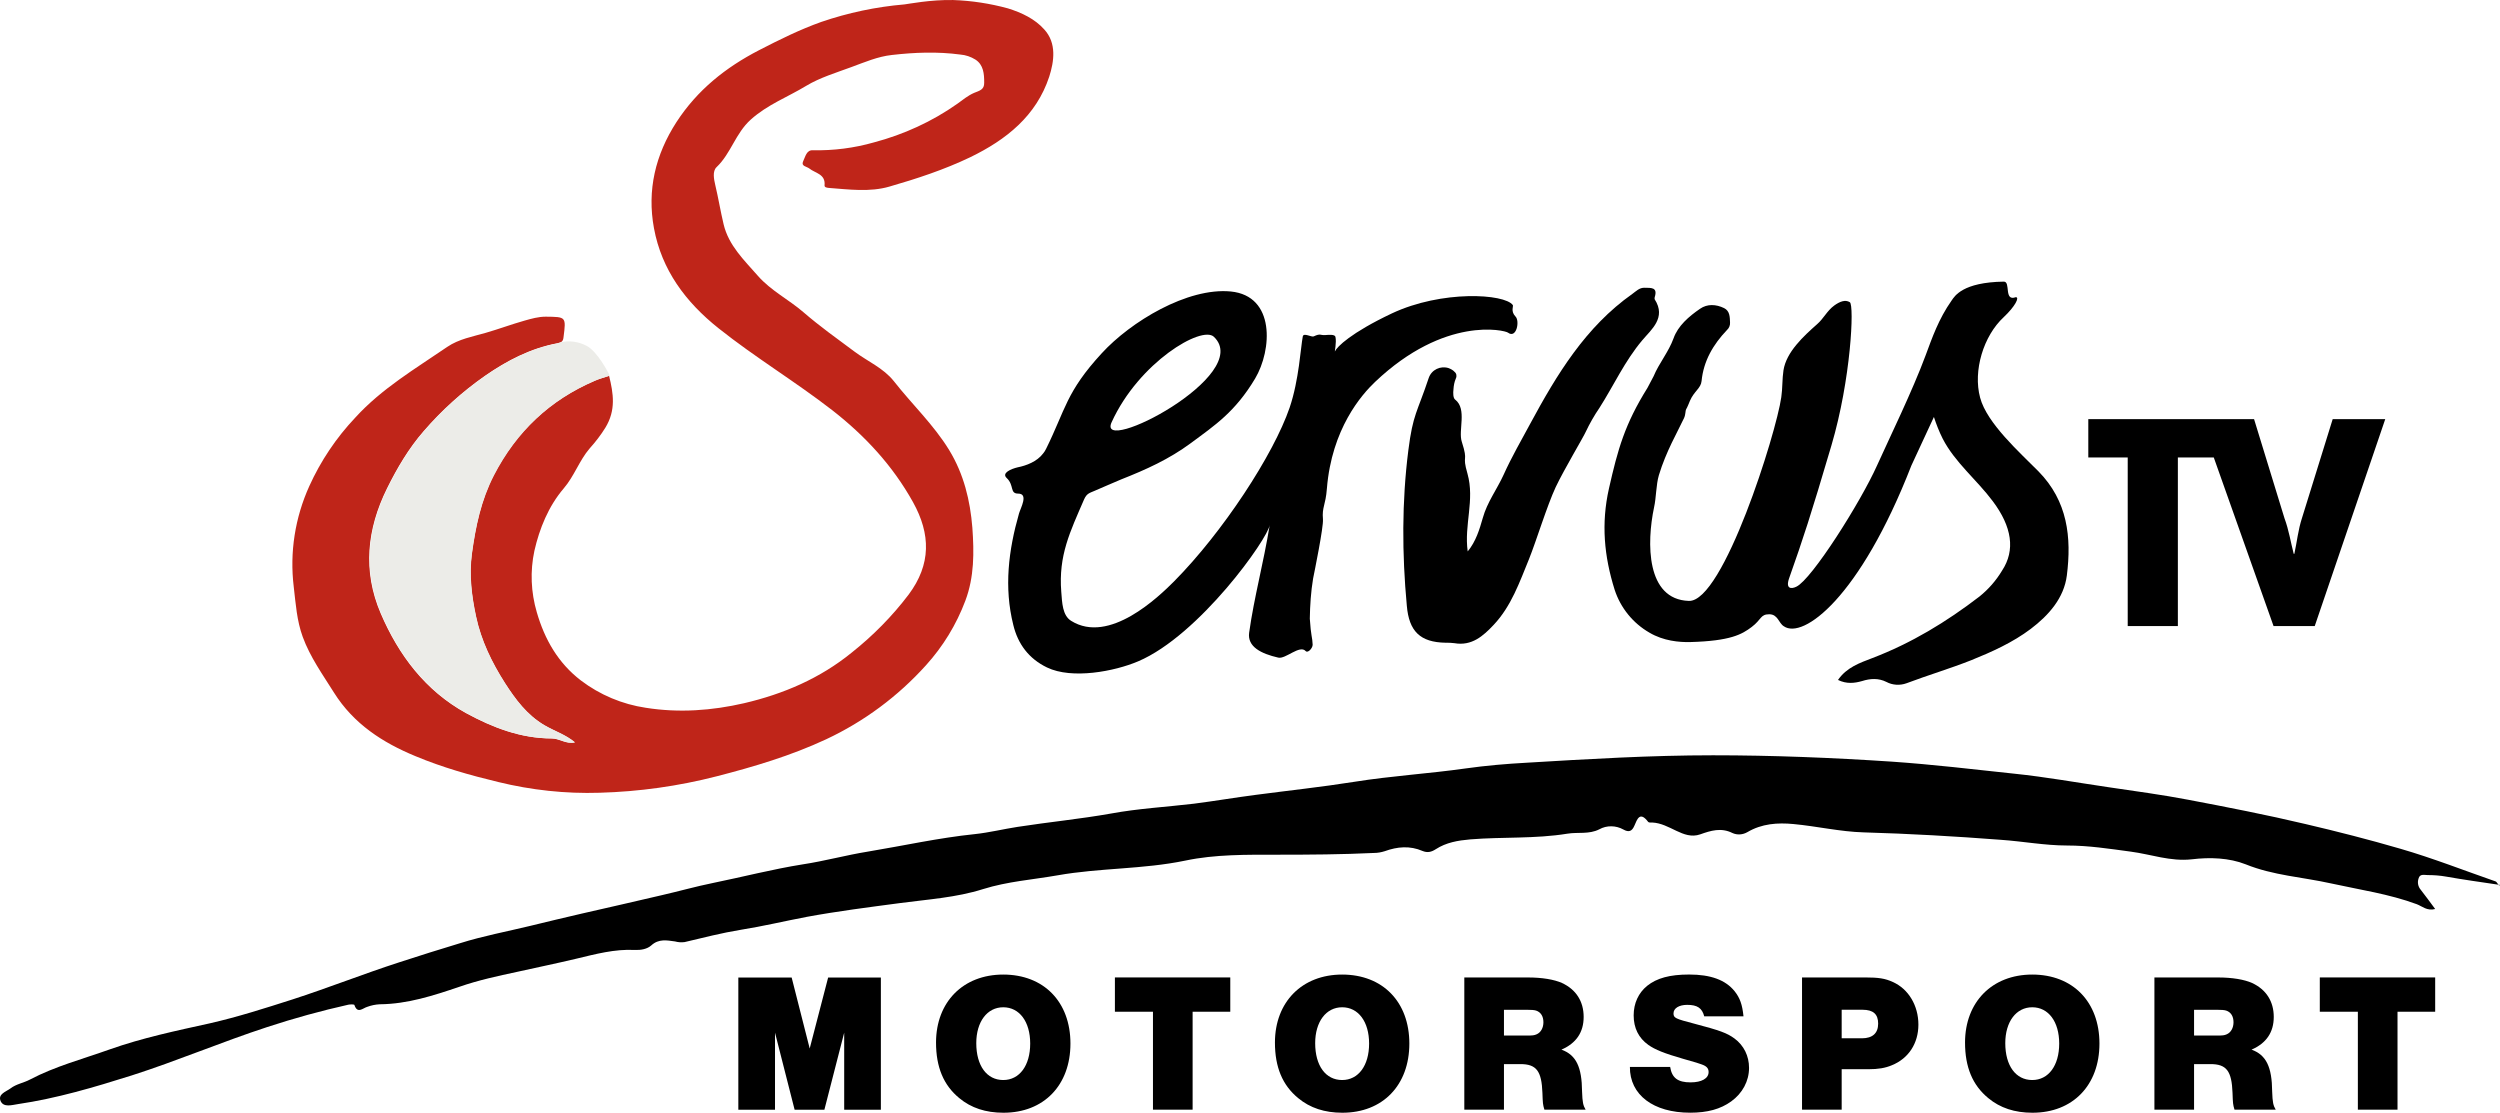
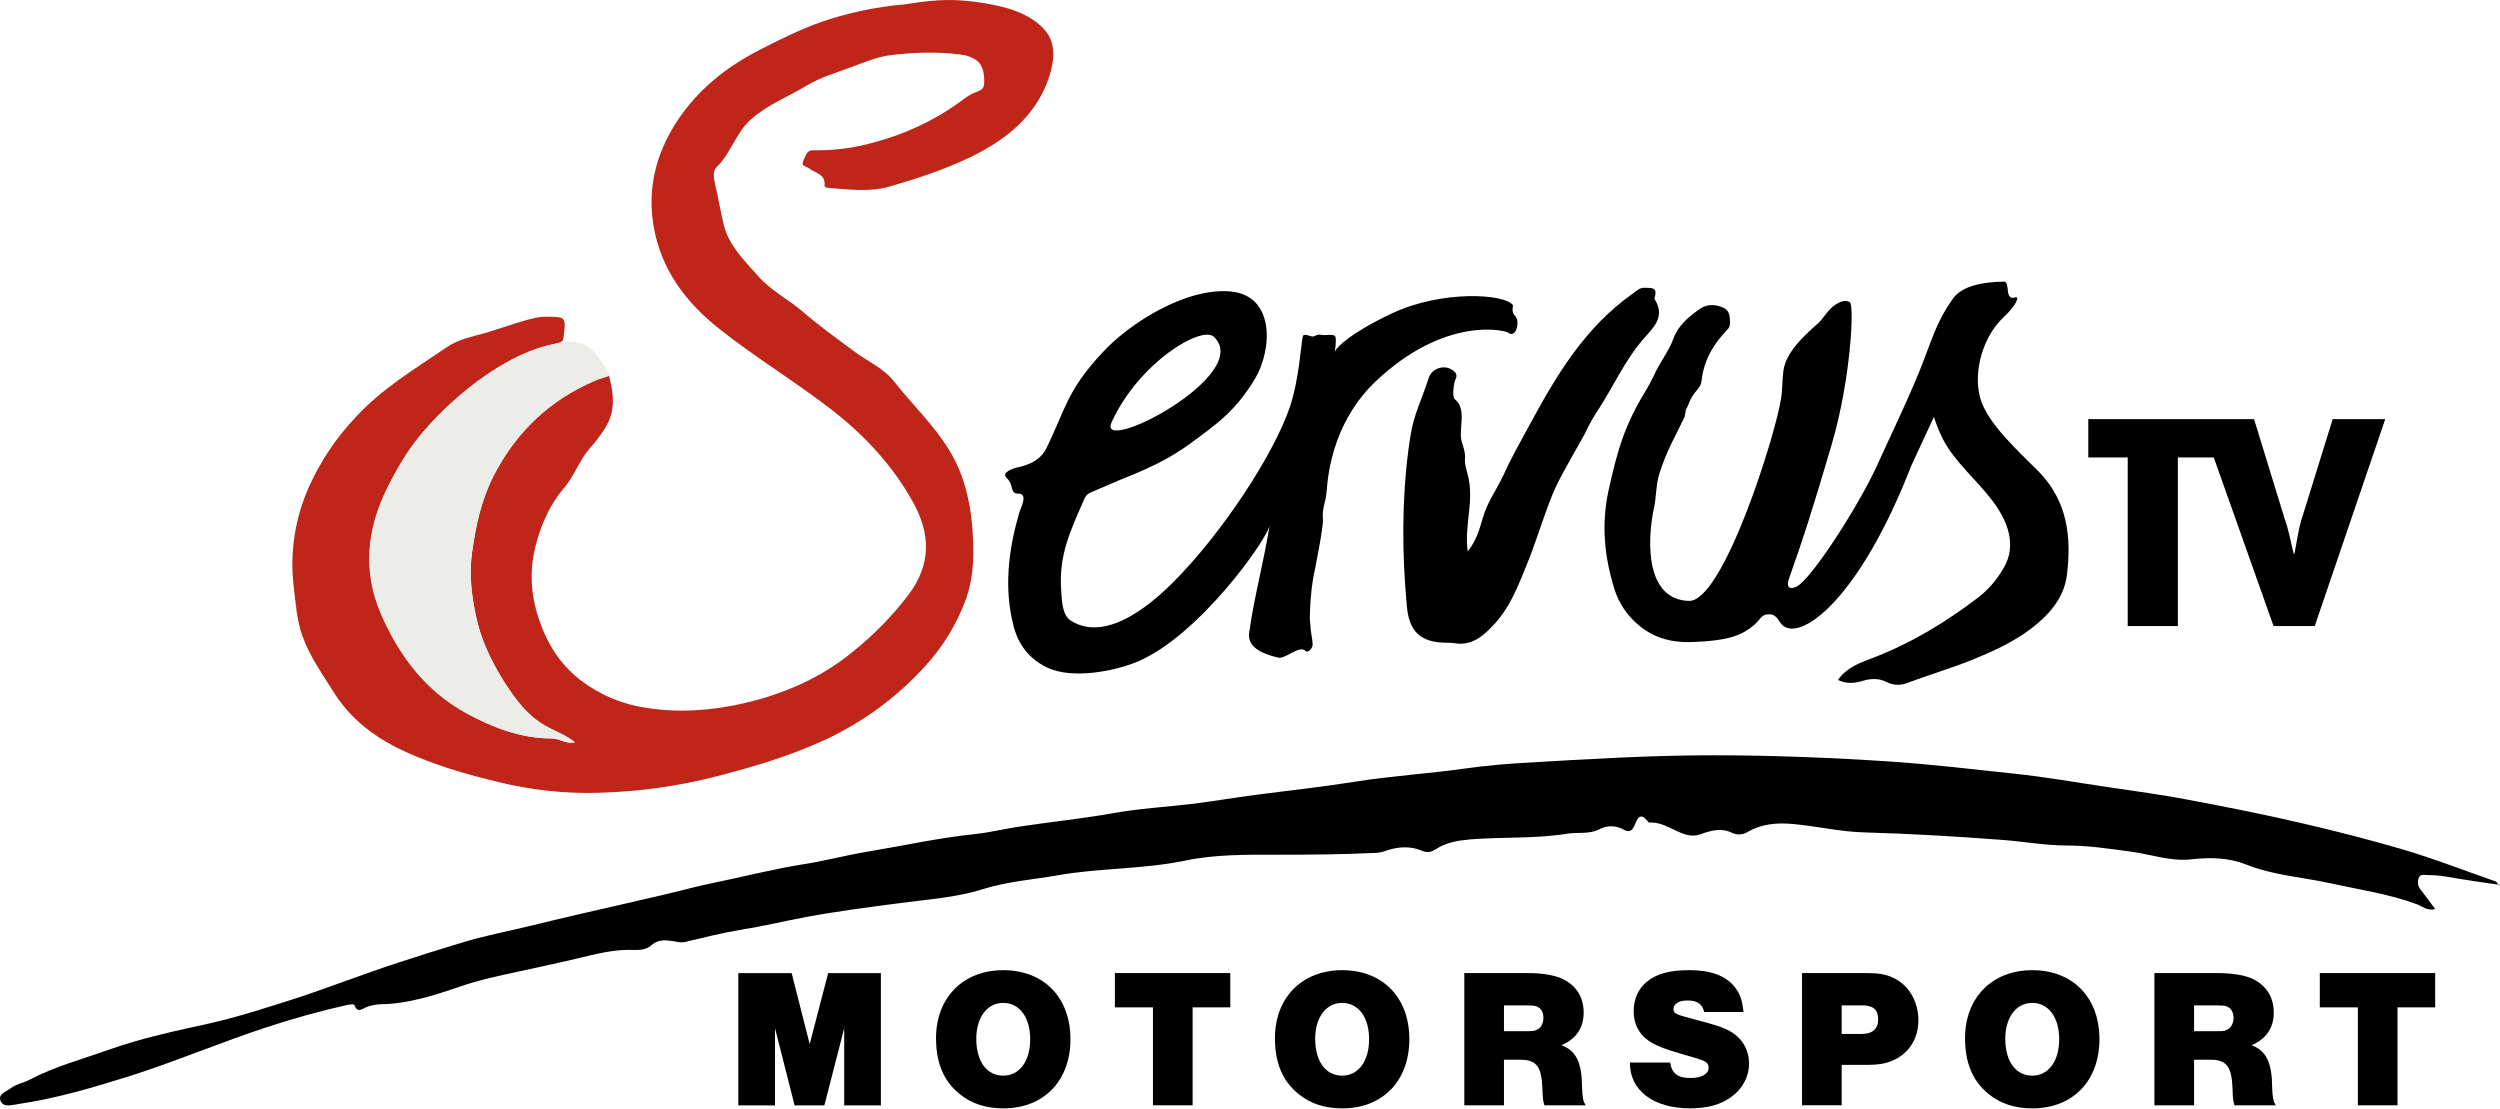
- <svg xmlns="http://www.w3.org/2000/svg" width="800" height="356.05" space="preserve" version="1.1" viewBox="0 0 800 356.05">
+ <svg xmlns="http://www.w3.org/2000/svg" width="800" height="354.69" space="preserve" version="1.1" viewBox="0 0 800 354.69">
  <path class="st0" d="m322.51 2.671c4.485 1.401 8.619 3.364 11.632 6.727 4.064 4.415 3.153 10.301 1.612 15.136-4.134 12.543-13.735 20.182-25.297 25.788-8.339 3.994-17.098 6.867-25.858 9.39-6.237 1.822-12.964 0.911-19.411 0.421-0.561-0.074-1.401-0.14-1.331-0.841 0.351-3.644-3.013-3.854-4.905-5.396-0.841-0.631-2.663-0.701-1.962-2.242 0.701-1.401 1.051-3.714 3.153-3.574 6.587 0.14 13.174-0.701 19.551-2.523 9.53-2.523 18.57-6.657 26.629-12.333 1.752-1.261 3.434-2.663 5.396-3.504 1.682-0.701 3.293-0.981 3.223-3.293 0-2.803-0.21-5.676-2.803-7.358-1.472-0.911-3.083-1.472-4.835-1.612-7.358-0.981-14.646-0.701-21.933 0.14-4.485 0.491-8.689 2.313-12.894 3.854-4.905 1.822-10.091 3.364-14.506 6.027-5.886 3.574-12.333 5.956-17.729 10.792-4.905 4.415-6.307 10.792-10.932 15.206-1.401 1.331-0.841 3.924-0.421 5.746 0.981 4.134 1.682 8.409 2.663 12.543 1.612 6.797 6.587 11.492 11.002 16.538 4.204 4.765 9.881 7.568 14.576 11.632 5.186 4.485 10.792 8.479 16.257 12.543 4.204 3.153 9.25 5.256 12.614 9.46 5.816 7.428 12.754 13.945 17.729 22.074 4.695 7.708 6.727 16.117 7.428 24.877 0.561 7.848 0.631 15.697-2.243 23.335-2.873 7.638-7.148 14.646-12.614 20.672-8.97 9.951-19.831 18.009-31.954 23.685-11.282 5.256-23.055 8.759-35.038 11.843-12.263 3.153-24.807 4.905-37.42 5.256-10.932 0.35-21.863-0.841-32.445-3.434-9.04-2.172-17.939-4.695-26.488-8.269-10.511-4.345-19.761-10.301-26.068-20.322-3.644-5.816-7.638-11.352-10.021-17.869-1.892-5.186-2.243-10.651-2.873-16.047-1.331-11.002 0.421-22.074 4.975-32.164 3.644-8.059 8.619-15.487 14.716-21.933 8.479-9.32 19.201-15.627 29.432-22.634 3.714-2.523 8.129-3.293 12.263-4.485 4.134-1.191 8.269-2.733 12.473-3.924 2.242-0.631 4.415-1.261 6.797-1.261 6.517 0.074 6.517 0 5.676 6.587-0.14 1.331-0.631 1.612-1.892 1.892-8.619 1.612-16.187 5.536-23.335 10.511-7.218 5.045-13.805 11.002-19.551 17.659-4.765 5.466-8.479 11.773-11.703 18.29-6.447 13.034-7.848 26.418-2.032 40.013 5.746 13.384 14.295 24.736 27.259 31.884 8.479 4.625 17.519 8.129 27.469 8.129 2.453 0 4.555 1.892 7.358 1.261-3.013-2.523-6.657-3.644-9.81-5.536-5.536-3.293-9.18-8.269-12.543-13.454-4.205-6.587-7.638-13.665-9.25-21.303-1.401-6.587-2.242-13.244-1.331-20.041 1.191-8.759 2.943-17.168 7.008-25.157 7.218-13.945 17.869-24.036 32.235-30.202 1.401-0.631 3.013-1.051 4.695-1.612 1.401 5.676 2.243 11.002-1.191 16.608-1.472 2.383-3.153 4.555-5.045 6.657-3.294 3.854-4.905 8.829-8.269 12.754-4.905 5.746-7.778 12.894-9.39 19.971-1.401 6.517-1.121 13.244 0.771 19.691 2.523 8.689 6.797 16.187 14.085 21.793 6.097 4.625 13.244 7.638 20.812 8.759 10.581 1.682 21.163 0.911 31.464-1.472 12.543-2.943 24.246-7.918 34.407-16.187 6.797-5.396 12.964-11.632 18.22-18.57 7.218-9.671 7.078-19.341 1.401-29.572-6.517-11.703-15.346-21.233-25.858-29.432-11.843-9.18-24.666-16.888-36.369-26.208-10.581-8.409-18.22-18.71-20.672-32.024-2.242-12.123 0.421-23.475 7.218-33.986 6.657-10.231 15.697-17.449 26.418-22.985 6.517-3.364 13.034-6.587 19.901-9.04 8.619-2.943 17.519-4.835 26.629-5.606 1.261-0.14 8.339-1.542 15.557-1.401 6.026 0.21 11.843 1.121 17.519 2.663" fill="#bf2519" stroke-width=".701" />
  <path class="st1" d="m178.5 109.88c0.35-0.074 0.631-0.14 0.981-0.28-0.35 0.074-0.701 0.14-0.981 0.28-2.032 0.35-3.994 0.911-5.886 1.472-6.237 2.032-11.913 5.186-17.379 8.97-7.218 5.045-13.805 11.002-19.551 17.659-4.765 5.466-8.479 11.773-11.703 18.29-6.447 13.034-7.848 26.418-2.032 40.013 5.746 13.384 14.295 24.736 27.259 31.884 8.479 4.625 17.519 8.129 27.469 8.129 2.523 0 4.555 1.892 7.358 1.261-3.013-2.523-6.657-3.644-9.881-5.536-5.536-3.293-9.18-8.199-12.543-13.454-4.205-6.587-7.638-13.665-9.25-21.303-1.401-6.587-2.243-13.244-1.331-20.041 1.191-8.759 2.943-17.168 7.078-25.157 7.218-13.945 17.869-24.036 32.235-30.202 1.401-0.631 3.013-1.051 4.695-1.612-0.074-0.28-0.21-0.561-0.28-0.771 0 0-3.574-7.078-7.078-8.829-2.523-1.331-5.396-1.752-8.199-1.121" fill="#ecece8" stroke-width=".701" />
  <g transform="matrix(.70075 0 0 .70075 -22.894 -72.594)">
    <path class="st1" d="m1174.3 507.7c-8.8-1.3-16.7-2.4-24.6-3.8-2.8-0.5-5.6-0.7-8.4-0.7-1.6 0-3.6-0.7-4.2 1.6-0.6 1.8-0.2 3.7 1 5.1 2.2 2.8 4.3 5.7 6.6 8.8-3.7 1-6-1.3-8.4-2.2-12.7-4.7-26.1-6.6-39.2-9.5-13-2.9-26.3-3.6-38.9-8.7-7.6-3-16.4-3.3-24.6-2.3-9.8 1.1-18.7-2.3-27.9-3.5-9.7-1.3-19.2-2.8-29.1-2.8-10.1 0-20.1-1.9-30.2-2.6-20.9-1.6-41.7-2.8-62.7-3.4-10.7-0.3-21.3-2.8-32-3.8-7.3-0.7-14.5-0.2-21.1 3.7-2.1 1.2-4.6 1.4-6.8 0.4-5.2-2.6-9.9-1.1-14.7 0.6-4 1.4-7.5 0-10.9-1.6-3.6-1.7-7-3.6-11-3.8-0.7 0-1.6 0.1-1.9-0.3-3.8-5-5-1.2-6.3 1.8-1.1 2.5-2.5 3.1-5 1.7-3.4-1.9-7.6-2-11-0.1-4.7 2.4-9.8 1.2-14.6 2-14.7 2.4-29.5 1.4-44.3 2.6-5.7 0.5-11 1.4-15.8 4.5-2 1.3-3.8 1.7-6 0.8-5.8-2.5-11.5-2-17.3 0.1-1.6 0.5-3.2 0.8-4.9 0.8-14.7 0.7-29.3 0.8-44 0.8-14.1 0-28.5-0.2-42.2 2.7-19.3 4-39 3.3-58.2 6.7-11.4 2-22.9 2.8-34.1 6.3-12.3 3.9-25.3 4.7-38 6.4-14.3 1.9-28.5 3.7-42.6 6.3-10 1.9-20 4.3-30.1 5.9-8.6 1.4-17.1 3.6-25.6 5.6-1.5 0.2-2.9 0.1-4.4-0.3-3.7-0.5-7.4-1.3-10.8 1.8-1.9 1.7-4.7 2.2-7.5 2.1-9.2-0.5-18 1.9-26.8 4s-18 4-27 6c-8.8 1.9-17.7 3.8-26.3 6.8-11.8 4-23.7 7.9-36.4 8-2 0.1-3.9 0.5-5.8 1.2-2 0.6-4.4 3.3-5.8-0.9-0.1-0.3-1.9-0.3-2.8-0.1-12.5 2.8-24.8 6.2-37 10.2-20.8 6.8-41 15.4-61.9 22.1-17.1 5.4-34.3 10.5-52 13.1-2.7 0.4-6.4 1.6-7.8-1.3-1.5-3.3 2.5-4.4 4.5-5.9 2.6-2 6-2.5 8.8-4 11.6-6.1 24.2-9.4 36.5-13.8 15-5.3 30.3-8.5 45.7-11.9 12.7-2.9 25.2-6.9 37.7-10.9 16.4-5.3 32.5-11.7 48.9-17 9.2-3 18.4-5.9 27.7-8.7 10.5-3.3 21.3-5.3 32-7.9 7.8-1.9 15.7-3.8 23.5-5.6 12.1-2.8 24.3-5.5 36.5-8.4 7.9-1.8 15.6-4 23.5-5.6 13.7-2.8 27.2-6.3 41-8.5 9.9-1.5 19.7-4.2 29.6-5.8 16.3-2.7 32.4-6.3 48.9-8 6.6-0.7 13-2.3 19.5-3.3 14.2-2.2 28.6-3.6 42.7-6.1 12.5-2.3 25.3-3 37.9-4.5 9.4-1.2 18.7-2.8 28-4 15.1-2 30.2-3.6 45.3-6 16.9-2.7 33.9-3.7 50.8-6.1 9.2-1.3 18.5-2.1 27.7-2.6 28.4-1.7 56.7-3.4 85.2-3.4 27.3 0 54.5 1.1 81.7 2.9 18.7 1.3 37.3 3.5 55.9 5.5 14.5 1.5 28.8 4.1 43.2 6.2 12.1 1.8 24.2 3.4 36.2 5.7 17.9 3.4 35.9 6.9 53.6 11.1 14.5 3.4 29 7.1 43.4 11.3 14.8 4.3 29 9.9 43.4 14.9 0.4 0.1 0.6 0.7 1.6 1.9" />
    <path class="st1" d="m702.9 355.4c3.8-4.6 5.4-10.1 6.9-15.3 2-7.2 6.5-13.1 9.5-19.7 3.6-8 8-15.6 12.2-23.4 12.1-22.4 25.2-44.1 46.6-59.2 1.7-1.2 3.2-2.9 5.6-2.8 2.8 0.1 6.1-0.4 4.6 4.3-0.1 0.3-0.1 0.7 0 1 5.4 8.4-1.6 13.8-5.7 18.7-8 9.5-13 20.6-19.5 30.8-2.4 3.5-4.5 7.2-6.3 11-1 2.3-9.9 17.2-13.7 25.2-4 8.6-8.9 24.7-12.2 32.9-4.3 10.5-8.1 21.5-16.1 30-4.8 5.1-10 9.8-18 8.4-1.3-0.2-2.7-0.2-4-0.2-11.6-0.2-16.7-5.2-17.7-16.9-2.2-23.7-2.3-47.4 0.7-71 2.1-16.6 4-17.1 9.3-33 1.3-3.8 5.4-5.7 9.1-4.5 1 0.4 2 0.9 2.7 1.7 0.9 0.7 1.1 2 0.6 3-0.7 1.6-1 3.3-1.1 5-0.2 1.6-0.2 4 0.8 4.7 5.5 4.3 1.3 14.1 3 19.2 3.2 10-0.1 5.3 2.6 14.6 3.4 12.1-1.6 23.3 0.1 35.5" />
    <path class="st1" d="m723.5 242.9c-3.8-5.2-32.4-6.9-55.2 3.8-18.8 8.9-25.1 15.3-26 17.3-0.3 0.7 0.8-4.1 0.2-6.6-0.3-1.2-3.1-0.9-4.6-0.8-2.4 0.2-2.1-0.9-5.3 0.6-1 0.5-4.6-1.8-5 0-1 5.1-1.7 19.8-6 32.5-7.4 21.6-30.6 57-52.8 79.4-7 7-29.6 28.9-47 18-4-2.5-4.1-8.3-4.5-13.3-1.3-16.6 4-27.3 10.4-42.1 1.2-2.7 2.3-2.9 4.9-4 4-1.7 8-3.5 12.1-5.2 11.4-4.5 21.8-9.2 31.7-16.5 11.2-8.3 20.3-14.3 29.4-29.5 7.8-13.1 9.3-37.8-11.1-39.8-19.8-1.9-45.7 13.8-58.9 28.2-16.3 17.7-16.5 25.6-25.4 43.6-0.4 0.8-0.8 1.5-1.4 2.2-2.8 3.7-7.6 5.5-11.6 6.3-3 0.7-7.5 2.6-5 4.9 3.5 3.3 1.3 7.1 5.2 7.1 4.9 0 1.1 6.6 0.4 9.1-4.8 16.8-6.9 33.7-2.6 50.9 2.1 8.7 7.1 15.4 15.4 19.4 11.4 5.5 30.8 1.8 41.6-2.8 28-11.9 59.3-56.1 60.1-62.3-2.9 17.8-7.1 32.8-9.4 49.2-0.9 6.4 5.4 9.6 13.3 11.4 3.3 0.8 9.8-6 12.5-3 1 1.1 3.2-1.3 3.2-2.9-0.1-3.4-0.8-3.8-1.3-11.9 0.1-6.1 0.5-12.3 1.5-18.3 0.6-3 4.8-23.5 4.5-27.1-0.5-5.6 1.2-6.2 1.8-14 2.2-27.3 15.8-42.8 22-48.7 31.9-30.3 59.3-23.6 60.7-22.5 3.9 2.9 5.5-5.4 3.4-7.4-2.3-2.4-0.8-4.7-1.2-5.2m-136.5 14.5c18.4 17.5-53.9 54.7-46.7 39 12.5-27.4 41.2-44.3 46.7-39" />
    <path class="st1" d="m846.1 285c0.6-4 0.4-8.5 1-12.3 1.3-8.4 9.2-15.6 15.4-21.1 2.9-2.5 4.5-6.1 7.8-8.5 2.5-1.8 5-2.8 7.1-1.5s0.5 35.3-8.4 65.4c-9.6 32.5-12.9 42.5-19.3 60.6-1.8 5.1 1.1 5 3.3 3.9 7-3.3 29.3-38.5 36.9-55.5 5.5-12.2 16.1-33.9 22.1-50.1 2.9-7.8 5.9-16.6 11.9-25.1 1.4-2 5-8.3 23.8-8.6 3.3-0.1-0.1 9.2 5.5 7.1 1.8 0-0.3 4.2-5.5 9.1-9.3 8.6-14.1 24.5-10.8 36.8 3.1 11.7 18.2 25.1 26.6 33.6 13.4 13.6 15.2 30.2 13 47.6-1.3 10.3-8.3 18.2-16.5 24.4s-17.8 10.5-27.2 14.3c-9.6 3.8-19.7 6.8-29.5 10.5-3 1.1-6.4 0.9-9.2-0.6-3.6-1.8-7.3-1.6-11.1-0.4-3.5 1-7.1 1.4-11-0.5 4-5.8 10-7.8 15.7-10 17.8-6.8 33.8-16.5 48.9-28.1 4.1-3.3 7.6-7.3 10.3-11.8 6.2-9.4 4.5-20.1-4.2-31.7-7.3-9.8-17.3-17.7-22.9-28.6-1.6-3.2-2.9-6.5-4-9.9-3.8 8.3-6.6 14.1-10.3 22.2-23.6 60.6-49.5 79.4-58.2 73.4-2.4-1.4-2.7-5.5-6.7-5.5-4.1 0-3.5 2.4-8 5.8s-9.7 6.4-28.2 6.9c-4.9 0.1-12.1-0.5-18.5-4.3-7.5-4.3-13.2-11.3-15.9-19.6-4.8-15.3-6.2-30.2-2.6-46.2 4.1-18.1 7.2-29.3 17.6-46l2.8-5.3c2.5-6 6.8-11 9.1-17.3 2-5.7 7-10 12.1-13.5 3.3-2.3 7.3-2.1 11-0.3 2.6 1.3 2.6 4 2.7 6.5 0.1 1.3-0.4 2.6-1.4 3.5-6.3 6.6-10.7 14.1-11.6 23.3-0.3 3.3-3.4 4.6-5.3 9-0.4 1-1.3 3.2-1.7 3.8-0.5 0.9-0.2 2.3-1 4.1-3 6.4-8.2 15.2-11.5 26.1-1.3 4.4-1.2 10.3-2.2 14.7-3.4 16.1-3.7 42.1 15.9 42.7 15.7 0.6 39.9-76.6 42.2-93" />
    <path class="st1" d="m1097.9 295-14 45.1c-1.8 5.5-2.3 10.9-3.5 16.4h-0.3c-1.4-5.4-2.2-10.8-4.2-16.2l-13.9-45.3h-75.7v17.5h18v77h22.9v-77h16.4l27.3 77h18.8l32.2-94.5z" />
  </g>
-   <g transform="matrix(5.2866 0 0 5.2866 385.94 -1987.6)" stop-color="#000000" stroke-width="3.533" style="shape-inside:url(#rect861-0);white-space:pre" aria-label="MOTORSPORT">
+   <g transform="matrix(5.2866 0 0 5.2866 385.94 -1989)" stop-color="#000000" stroke-width="3.533" style="shape-inside:url(#rect861-0);white-space:pre" aria-label="MOTORSPORT">
    <path d="m-19.684 435.14h-3.192l-1.116 4.296-1.092-4.296h-3.228v8.004h2.22v-4.668l1.188 4.668h1.8l1.2-4.668v4.668h2.22z" />
    <path d="m-12.277 434.96c-2.424 0-4.068 1.656-4.068 4.116 0 1.488 0.456 2.58 1.404 3.36 0.72 0.6 1.608 0.888 2.676 0.888 2.448 0 4.056-1.668 4.056-4.188s-1.608-4.176-4.068-4.176zm0 1.98c0.984 0 1.632 0.876 1.632 2.196 0 1.332-0.648 2.208-1.632 2.208-0.996 0-1.632-0.864-1.632-2.232 0-1.296 0.66-2.172 1.632-2.172z" />
    <path d="m-0.814 437.21h2.28v-2.076h-6.984v2.076h2.304v5.928h2.4z" />
    <path d="m8.237 434.96c-2.424 0-4.068 1.656-4.068 4.116 0 1.488 0.456 2.58 1.404 3.36 0.72 0.6 1.608 0.888 2.676 0.888 2.448 0 4.056-1.668 4.056-4.188s-1.608-4.176-4.068-4.176zm0 1.98c0.984 0 1.632 0.876 1.632 2.196 0 1.332-0.648 2.208-1.632 2.208-0.996 0-1.632-0.864-1.632-2.232 0-1.296 0.66-2.172 1.632-2.172z" />
    <path d="m18.032 440.38h0.996c0.972 0 1.284 0.42 1.332 1.74 0.024 0.648 0.024 0.696 0.12 1.02h2.496c-0.156-0.264-0.192-0.444-0.216-1.092-0.012-1.5-0.36-2.22-1.248-2.544 0.888-0.384 1.344-1.044 1.344-1.98s-0.456-1.656-1.308-2.052c-0.48-0.216-1.212-0.336-2.064-0.336h-3.852v8.004h2.4zm0-3.288h1.38c0.276 0 0.444 0.012 0.564 0.048 0.288 0.096 0.444 0.348 0.444 0.708 0 0.336-0.156 0.624-0.42 0.732-0.144 0.06-0.216 0.072-0.6 0.072h-1.368z" />
    <path d="m32.531 437.49c-0.072-0.72-0.216-1.116-0.54-1.524-0.552-0.684-1.452-1.008-2.748-1.008-1.176 0-1.956 0.216-2.544 0.684-0.528 0.432-0.816 1.056-0.816 1.788 0 0.768 0.3 1.368 0.888 1.788 0.408 0.288 0.972 0.516 2.1 0.84 0.78 0.216 0.984 0.288 1.116 0.336 0.312 0.108 0.432 0.24 0.432 0.468 0 0.384-0.42 0.624-1.092 0.624-0.768 0-1.128-0.264-1.236-0.936h-2.436c-0.012 1.692 1.416 2.772 3.648 2.772 1.044 0 1.836-0.216 2.484-0.684 0.684-0.492 1.08-1.236 1.08-2.028 0-0.72-0.312-1.356-0.876-1.776-0.456-0.336-0.888-0.492-2.436-0.9-1.152-0.3-1.26-0.348-1.26-0.624 0-0.312 0.336-0.516 0.828-0.516 0.612 0 0.9 0.192 1.032 0.696z" />
    <path d="m38.474 440.69h1.62c0.588 0 1.02-0.072 1.416-0.24 1.008-0.408 1.608-1.32 1.608-2.46 0-1.152-0.6-2.16-1.548-2.58-0.468-0.216-0.864-0.276-1.692-0.276h-3.804v8.004h2.4zm0-3.6h1.26c0.648 0 0.948 0.264 0.948 0.84s-0.336 0.888-0.984 0.888h-1.224z" />
    <path d="m50.009 434.96c-2.424 0-4.068 1.656-4.068 4.116 0 1.488 0.456 2.58 1.404 3.36 0.72 0.6 1.608 0.888 2.676 0.888 2.448 0 4.056-1.668 4.056-4.188s-1.608-4.176-4.068-4.176zm0 1.98c0.984 0 1.632 0.876 1.632 2.196 0 1.332-0.648 2.208-1.632 2.208-0.996 0-1.632-0.864-1.632-2.232 0-1.296 0.66-2.172 1.632-2.172z" />
    <path d="m59.804 440.38h0.996c0.972 0 1.284 0.42 1.332 1.74 0.024 0.648 0.024 0.696 0.12 1.02h2.496c-0.156-0.264-0.192-0.444-0.216-1.092-0.012-1.5-0.36-2.22-1.248-2.544 0.888-0.384 1.344-1.044 1.344-1.98s-0.456-1.656-1.308-2.052c-0.48-0.216-1.212-0.336-2.064-0.336h-3.852v8.004h2.4zm0-3.288h1.38c0.276 0 0.444 0.012 0.564 0.048 0.288 0.096 0.444 0.348 0.444 0.708 0 0.336-0.156 0.624-0.42 0.732-0.144 0.06-0.216 0.072-0.6 0.072h-1.368z" />
    <path d="m72.119 437.21h2.28v-2.076h-6.984v2.076h2.304v5.928h2.4z" />
  </g>
</svg>
